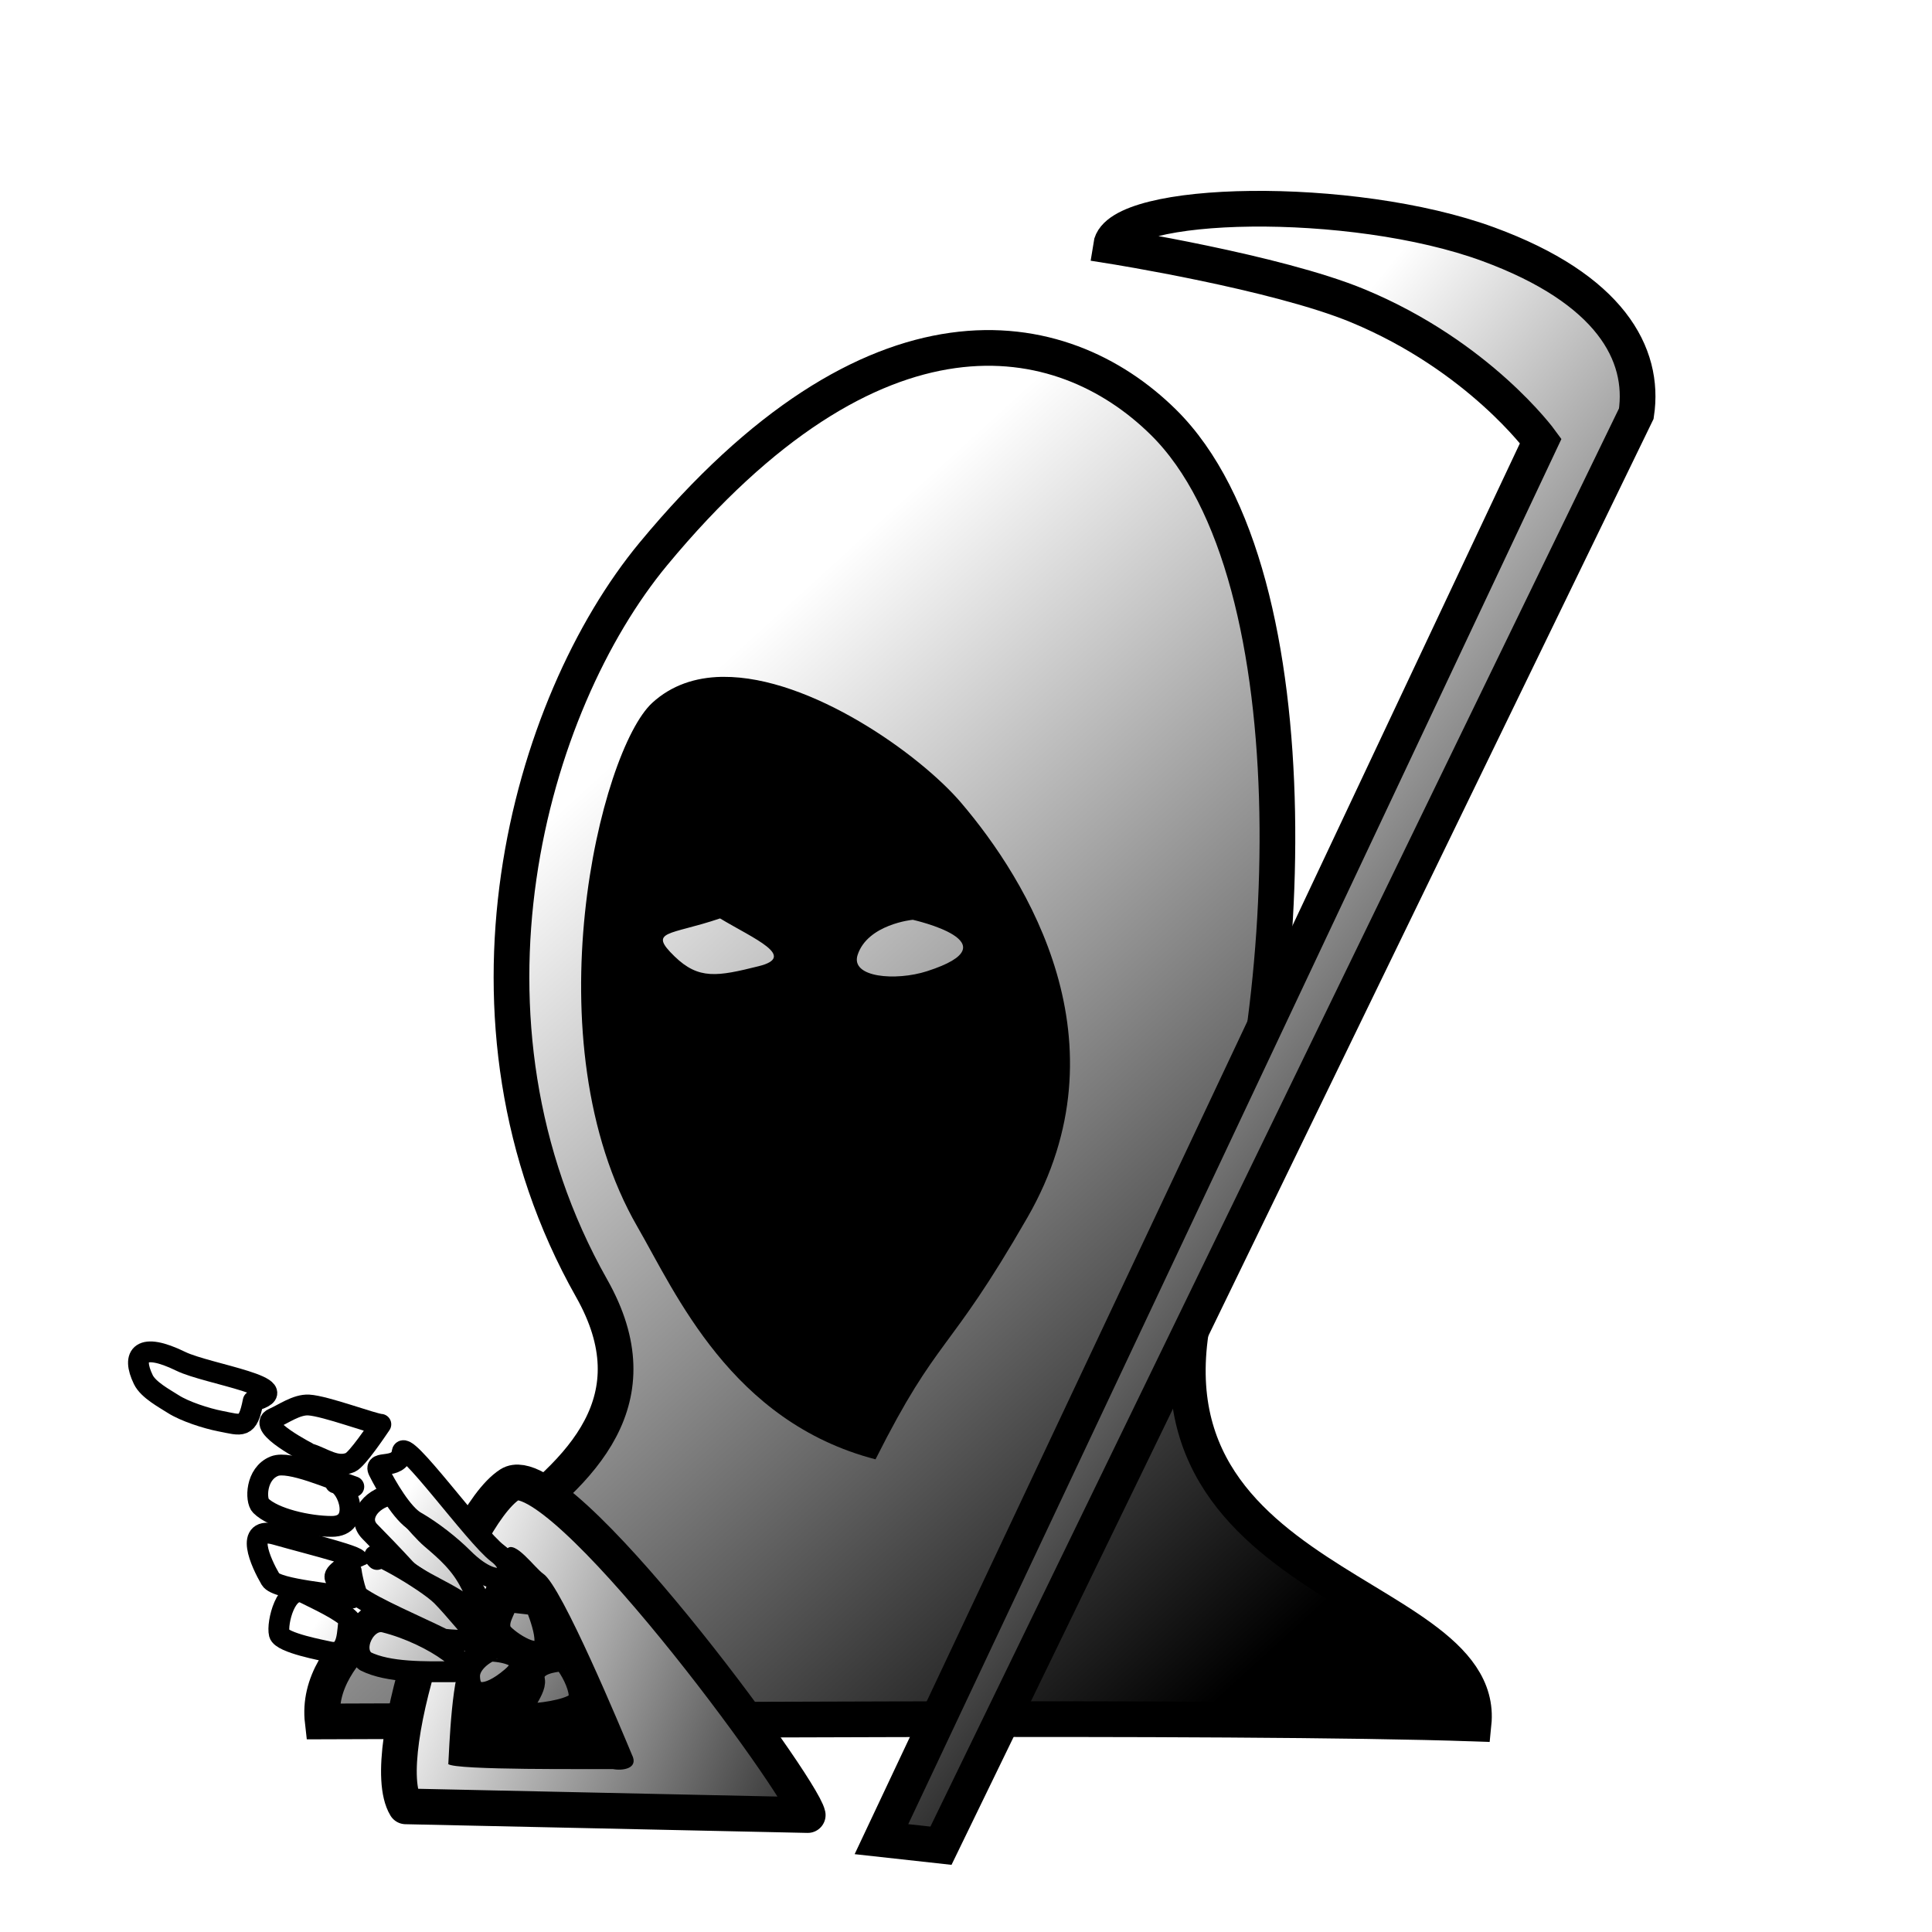
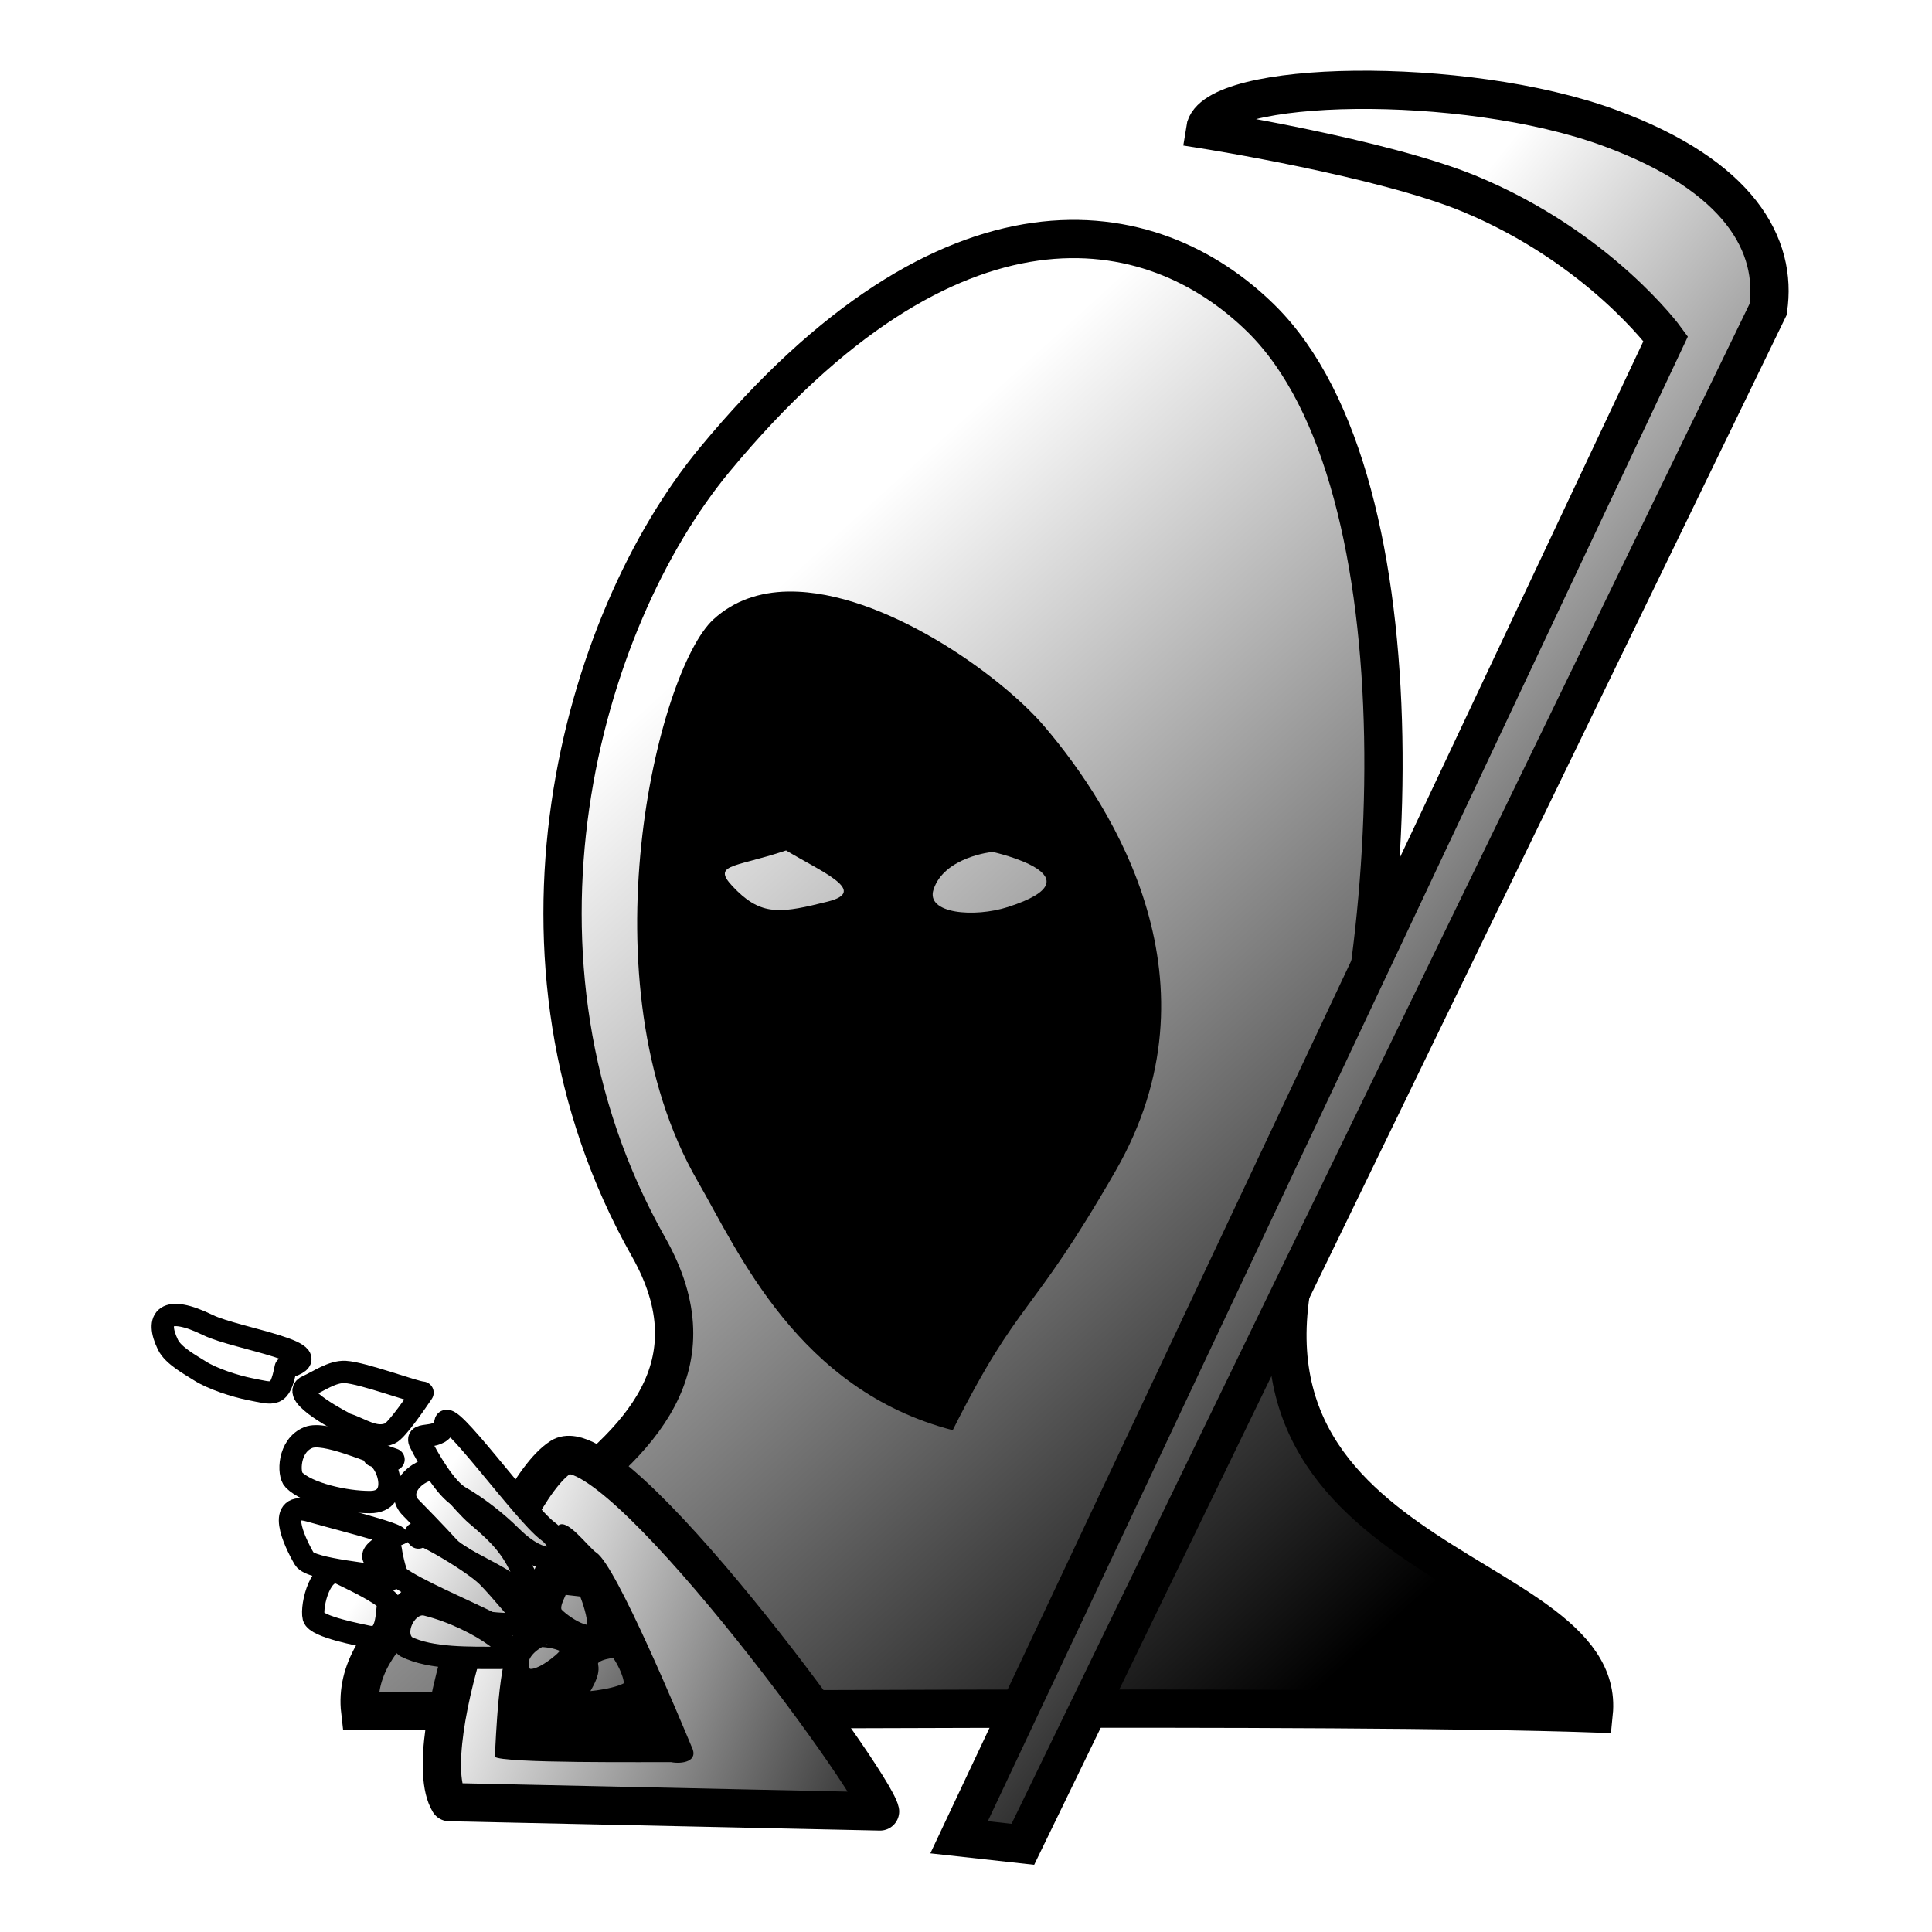
- <svg xmlns="http://www.w3.org/2000/svg" xmlns:xlink="http://www.w3.org/1999/xlink" overflow="hidden" viewBox="34 31 866 866" id="svg36220" version="1.0">
+ <svg xmlns="http://www.w3.org/2000/svg" xmlns:xlink="http://www.w3.org/1999/xlink" overflow="hidden" viewBox="28 87 808 808" id="svg36220" version="1.0">
  <defs id="defs36222">
    <linearGradient id="linearGradient5175">
      <stop style="stop-color:#ffffff;stop-opacity:1;" offset="0" id="stop5177" />
      <stop style="stop-color:#000000;stop-opacity:1;" offset="1" id="stop5179" />
    </linearGradient>
    <linearGradient xlink:href="#linearGradient5175" id="linearGradient5209" x1="588.798" y1="217.57" x2="848.724" y2="456.715" gradientUnits="userSpaceOnUse" gradientTransform="matrix(1.027726,-9.734769e-2,9.074264e-2,0.957995,-47.59138,95.77962)" />
    <linearGradient xlink:href="#linearGradient5175" id="linearGradient1381" gradientUnits="userSpaceOnUse" gradientTransform="matrix(0.727184,0,0,0.851637,123.6902,111.4069)" x1="224.163" y1="330.271" x2="603.853" y2="818.844" />
    <linearGradient xlink:href="#linearGradient5175" id="linearGradient2405" gradientUnits="userSpaceOnUse" x1="456.917" y1="770.249" x2="532.055" y2="860.758" gradientTransform="translate(4,-2)" />
    <linearGradient xlink:href="#linearGradient5175" id="linearGradient2407" gradientUnits="userSpaceOnUse" x1="456.917" y1="770.249" x2="532.055" y2="860.758" />
    <linearGradient xlink:href="#linearGradient5175" id="linearGradient2409" gradientUnits="userSpaceOnUse" x1="456.917" y1="770.249" x2="532.055" y2="860.758" />
    <linearGradient xlink:href="#linearGradient5175" id="linearGradient2411" gradientUnits="userSpaceOnUse" x1="456.917" y1="770.249" x2="532.055" y2="860.758" />
    <linearGradient xlink:href="#linearGradient5175" id="linearGradient2413" gradientUnits="userSpaceOnUse" x1="456.917" y1="770.249" x2="532.055" y2="860.758" />
    <linearGradient xlink:href="#linearGradient5175" id="linearGradient2415" gradientUnits="userSpaceOnUse" x1="456.917" y1="770.249" x2="532.055" y2="860.758" />
    <linearGradient xlink:href="#linearGradient5175" id="linearGradient2417" gradientUnits="userSpaceOnUse" x1="456.917" y1="770.249" x2="532.055" y2="860.758" />
    <linearGradient xlink:href="#linearGradient5175" id="linearGradient2419" gradientUnits="userSpaceOnUse" x1="456.917" y1="770.249" x2="532.055" y2="860.758" />
    <linearGradient xlink:href="#linearGradient5175" id="linearGradient2421" gradientUnits="userSpaceOnUse" x1="456.917" y1="770.249" x2="532.055" y2="860.758" />
    <linearGradient xlink:href="#linearGradient5175" id="linearGradient2423" gradientUnits="userSpaceOnUse" x1="456.917" y1="770.249" x2="532.055" y2="860.758" />
    <linearGradient xlink:href="#linearGradient5175" id="linearGradient2425" gradientUnits="userSpaceOnUse" x1="456.917" y1="770.249" x2="532.055" y2="860.758" />
    <linearGradient xlink:href="#linearGradient5175" id="linearGradient2427" gradientUnits="userSpaceOnUse" x1="456.917" y1="770.249" x2="532.055" y2="860.758" />
    <linearGradient xlink:href="#linearGradient5175" id="linearGradient2430" gradientUnits="userSpaceOnUse" x1="456.917" y1="770.249" x2="532.055" y2="860.758" gradientTransform="matrix(-1,0,0,1,622.6316,-44.52691)" />
    <linearGradient xlink:href="#linearGradient5175" id="linearGradient2433" gradientUnits="userSpaceOnUse" x1="456.917" y1="770.249" x2="532.055" y2="860.758" gradientTransform="matrix(-1,0,0,1,622.6316,-44.52691)" />
    <linearGradient xlink:href="#linearGradient5175" id="linearGradient2436" gradientUnits="userSpaceOnUse" x1="456.917" y1="770.249" x2="532.055" y2="860.758" gradientTransform="matrix(-1,0,0,1,622.6316,-44.52691)" />
    <linearGradient xlink:href="#linearGradient5175" id="linearGradient2439" gradientUnits="userSpaceOnUse" x1="456.917" y1="770.249" x2="532.055" y2="860.758" gradientTransform="matrix(-1,0,0,1,622.6316,-44.52691)" />
    <linearGradient xlink:href="#linearGradient5175" id="linearGradient2442" gradientUnits="userSpaceOnUse" x1="456.917" y1="770.249" x2="532.055" y2="860.758" gradientTransform="matrix(-0.981521,-0.191355,-0.191355,0.981521,751.5637,69.54481)" />
    <linearGradient xlink:href="#linearGradient5175" id="linearGradient2445" gradientUnits="userSpaceOnUse" x1="456.917" y1="770.249" x2="532.055" y2="860.758" gradientTransform="matrix(-0.998416,-5.627013e-2,-5.627013e-2,0.998416,667.2529,-15.4877)" />
    <linearGradient xlink:href="#linearGradient5175" id="linearGradient2448" gradientUnits="userSpaceOnUse" x1="456.917" y1="770.249" x2="532.055" y2="860.758" gradientTransform="matrix(-1,0,0,1,622.6316,-44.52691)" />
    <linearGradient xlink:href="#linearGradient5175" id="linearGradient2451" gradientUnits="userSpaceOnUse" x1="456.917" y1="770.249" x2="532.055" y2="860.758" gradientTransform="matrix(-1,0,0,1,622.6316,-44.52691)" />
    <linearGradient xlink:href="#linearGradient5175" id="linearGradient2454" gradientUnits="userSpaceOnUse" x1="456.917" y1="770.249" x2="532.055" y2="860.758" gradientTransform="matrix(-1,0,0,1,622.6316,-44.52691)" />
    <linearGradient xlink:href="#linearGradient5175" id="linearGradient2457" gradientUnits="userSpaceOnUse" gradientTransform="matrix(-1,0,0,1,618.6316,-46.52691)" x1="456.917" y1="770.249" x2="532.055" y2="860.758" />
    <linearGradient xlink:href="#linearGradient5175" id="linearGradient2460" gradientUnits="userSpaceOnUse" x1="456.917" y1="770.249" x2="532.055" y2="860.758" gradientTransform="matrix(-1,0,0,1,622.6316,-44.52691)" />
    <linearGradient xlink:href="#linearGradient5175" id="linearGradient2463" gradientUnits="userSpaceOnUse" x1="456.917" y1="770.249" x2="532.055" y2="860.758" gradientTransform="matrix(-1,0,0,1,625.6316,-43.52691)" />
    <linearGradient xlink:href="#linearGradient5175" id="linearGradient2477" x1="158.894" y1="777.176" x2="380.374" y2="865.887" gradientUnits="userSpaceOnUse" gradientTransform="translate(56.87006,-11.31371)" />
    <linearGradient xlink:href="#linearGradient5175" id="linearGradient2513" gradientUnits="userSpaceOnUse" x1="164.822" y1="730.833" x2="324.813" y2="842.556" />
    <linearGradient xlink:href="#linearGradient5175" id="linearGradient2515" gradientUnits="userSpaceOnUse" x1="164.822" y1="730.833" x2="324.813" y2="842.556" />
    <linearGradient xlink:href="#linearGradient5175" id="linearGradient2517" gradientUnits="userSpaceOnUse" x1="164.822" y1="730.833" x2="324.813" y2="842.556" />
    <linearGradient xlink:href="#linearGradient5175" id="linearGradient2519" gradientUnits="userSpaceOnUse" x1="164.822" y1="730.833" x2="324.813" y2="842.556" />
    <linearGradient xlink:href="#linearGradient5175" id="linearGradient2521" gradientUnits="userSpaceOnUse" x1="164.822" y1="730.833" x2="324.813" y2="842.556" />
    <linearGradient xlink:href="#linearGradient5175" id="linearGradient2523" gradientUnits="userSpaceOnUse" x1="164.822" y1="730.833" x2="324.813" y2="842.556" />
    <linearGradient xlink:href="#linearGradient5175" id="linearGradient2525" gradientUnits="userSpaceOnUse" x1="164.822" y1="730.833" x2="324.813" y2="842.556" />
    <linearGradient xlink:href="#linearGradient5175" id="linearGradient2527" gradientUnits="userSpaceOnUse" x1="164.822" y1="730.833" x2="324.813" y2="842.556" />
    <linearGradient xlink:href="#linearGradient5175" id="linearGradient2529" gradientUnits="userSpaceOnUse" x1="164.822" y1="730.833" x2="324.813" y2="842.556" />
    <linearGradient xlink:href="#linearGradient5175" id="linearGradient2531" gradientUnits="userSpaceOnUse" x1="164.822" y1="730.833" x2="324.813" y2="842.556" />
    <linearGradient xlink:href="#linearGradient5175" id="linearGradient2533" gradientUnits="userSpaceOnUse" x1="164.822" y1="730.833" x2="324.813" y2="842.556" />
    <linearGradient xlink:href="#linearGradient5175" id="linearGradient2535" gradientUnits="userSpaceOnUse" x1="164.822" y1="730.833" x2="324.813" y2="842.556" />
    <linearGradient xlink:href="#linearGradient5175" id="linearGradient2538" gradientUnits="userSpaceOnUse" x1="164.822" y1="730.833" x2="324.813" y2="842.556" gradientTransform="translate(30,0)" />
    <linearGradient xlink:href="#linearGradient5175" id="linearGradient2541" gradientUnits="userSpaceOnUse" x1="164.822" y1="730.833" x2="324.813" y2="842.556" gradientTransform="translate(30,0)" />
    <linearGradient xlink:href="#linearGradient5175" id="linearGradient2544" gradientUnits="userSpaceOnUse" x1="164.822" y1="730.833" x2="324.813" y2="842.556" gradientTransform="translate(30,0)" />
    <linearGradient xlink:href="#linearGradient5175" id="linearGradient2547" gradientUnits="userSpaceOnUse" x1="164.822" y1="730.833" x2="324.813" y2="842.556" gradientTransform="translate(30,0)" />
    <linearGradient xlink:href="#linearGradient5175" id="linearGradient2550" gradientUnits="userSpaceOnUse" x1="164.822" y1="730.833" x2="324.813" y2="842.556" gradientTransform="translate(30,0)" />
    <linearGradient xlink:href="#linearGradient5175" id="linearGradient2553" gradientUnits="userSpaceOnUse" x1="164.822" y1="730.833" x2="324.813" y2="842.556" gradientTransform="translate(30,0)" />
    <linearGradient xlink:href="#linearGradient5175" id="linearGradient2556" gradientUnits="userSpaceOnUse" x1="164.822" y1="730.833" x2="324.813" y2="842.556" gradientTransform="translate(30,0)" />
    <linearGradient xlink:href="#linearGradient5175" id="linearGradient2559" gradientUnits="userSpaceOnUse" x1="164.822" y1="730.833" x2="324.813" y2="842.556" gradientTransform="translate(30,0)" />
    <linearGradient xlink:href="#linearGradient5175" id="linearGradient2562" gradientUnits="userSpaceOnUse" x1="164.822" y1="730.833" x2="324.813" y2="842.556" gradientTransform="translate(30,0)" />
    <linearGradient xlink:href="#linearGradient5175" id="linearGradient2565" gradientUnits="userSpaceOnUse" x1="164.822" y1="730.833" x2="324.813" y2="842.556" gradientTransform="translate(30,0)" />
    <linearGradient xlink:href="#linearGradient5175" id="linearGradient2568" gradientUnits="userSpaceOnUse" x1="164.822" y1="730.833" x2="324.813" y2="842.556" gradientTransform="translate(30,0)" />
    <linearGradient xlink:href="#linearGradient5175" id="linearGradient2571" gradientUnits="userSpaceOnUse" x1="164.822" y1="730.833" x2="324.813" y2="842.556" gradientTransform="translate(30,0)" />
  </defs>
  <g id="layer1">
    <path style="fill:url(#linearGradient1381);fill-opacity:1;fill-rule:evenodd;stroke:#000000;stroke-width:16;stroke-linecap:butt;stroke-linejoin:miter;stroke-miterlimit:4;stroke-dasharray:none;stroke-opacity:1" d="M 326.872,279.286 C 270.989,346.78 231.038,487.863 299.204,608.468 C 355.612,708.27 170.87,735.194 178.642,802.628 C 286.916,802.42 589.054,799.87 694.521,803.556 C 700.913,740.428 521.045,742.507 577.36,592.177 C 614.342,493.451 625.35,289.193 555.504,220.28 C 509.709,175.096 425.69,159.936 326.872,279.286 z " id="path4300" />
    <path style="fill:url(#linearGradient2477);fill-opacity:1;fill-rule:evenodd;stroke:#000000;stroke-width:16;stroke-linecap:round;stroke-linejoin:round;stroke-miterlimit:4;stroke-dasharray:none;stroke-opacity:1" d="M 215.87,840.686 C 201.913,817.579 238.812,711.541 262.544,696.386 C 284.101,682.619 393.346,831.501 396.06,844.585 L 215.87,840.686 z " id="path2465" />
    <path style="fill:#000000;fill-opacity:1;fill-rule:evenodd;stroke:none;stroke-width:1px;stroke-linecap:butt;stroke-linejoin:miter;stroke-opacity:1" d="M 234.87,821.686 C 235.066,825.61 235.674,788.727 240.199,777.395 C 245.697,762.429 251.204,737.658 261.188,725.299 C 264.749,721.097 273.633,733.731 277.537,736.454 C 285.795,741.913 312.777,806.817 317.249,817.519 C 320.435,823.761 313.105,824.822 308.703,823.969 C 300.659,823.859 237.719,824.579 234.87,821.686 z " id="path2479" />
    <path style="fill:#000000;fill-opacity:1;fill-rule:evenodd;stroke:none;stroke-width:16;stroke-linecap:butt;stroke-linejoin:miter;stroke-miterlimit:4;stroke-dasharray:none;stroke-opacity:1" d="M 357.378,334.394 C 345.753,334.633 335.054,338.084 326.383,346.022 C 302.922,367.497 271.559,497.555 319.776,581.009 C 336.809,610.489 361.732,668.327 426.446,685.132 C 454.798,628.808 458.59,639.257 494.576,576.661 C 539.678,498.208 494.34,425.489 464.817,390.838 C 446.41,369.233 397.243,334.107 358.209,334.394 C 357.929,334.396 357.657,334.388 357.378,334.394 z M 443.167,443.289 C 443.209,443.322 489.273,453.539 449.555,466.324 C 435.466,470.859 415.137,469.154 418.41,459.062 C 422.882,445.272 443.123,443.256 443.167,443.289 z M 356.751,442.674 C 371.98,451.812 391.369,459.764 374.139,464.071 C 355.507,468.729 347.183,470.19 336.363,459.693 C 324.304,447.994 333.988,450.382 356.751,442.674 z " id="path4296" />
    <path style="fill:url(#linearGradient5209);fill-opacity:1;fill-rule:evenodd;stroke:#000000;stroke-width:16;stroke-linecap:butt;stroke-linejoin:miter;stroke-miterlimit:4;stroke-dasharray:none;stroke-opacity:1" d="M 455.778,858.325 L 429.103,855.384 L 724.624,228.661 C 724.624,228.661 696.97,190.613 642.629,168.079 C 606.153,152.953 531.958,141.202 531.958,141.202 C 535.077,120.316 639.887,118.006 701.067,140.455 C 755.66,160.487 771.451,189.656 767.456,216.402 L 455.778,858.325 z " id="path5193" />
    <path style="fill:url(#linearGradient2571);fill-opacity:1;fill-rule:evenodd;stroke:#000000;stroke-width:9.335;stroke-linecap:round;stroke-linejoin:round;stroke-miterlimit:4;stroke-dasharray:none;stroke-opacity:1" d="M 192.587,697.393 C 182.516,694.015 163.697,685.515 156.988,688.199 C 148.507,691.591 148.517,703.545 150.86,705.888 C 156.605,711.633 172.185,715.196 182.685,715.196 C 196.425,715.196 189.999,696.875 184.336,695.742" id="path2240" />
    <path style="fill:url(#linearGradient2568);fill-opacity:1;fill-rule:evenodd;stroke:#000000;stroke-width:9.335;stroke-linecap:round;stroke-linejoin:round;stroke-miterlimit:4;stroke-dasharray:none;stroke-opacity:1" d="M 191.237,730.699 C 203.991,730.699 173.413,723.356 157.63,718.847 C 143.233,714.733 150.886,731.425 155.274,738.943 C 158.008,743.627 185.979,745.449 191.237,747.202 C 194.579,748.316 187.127,741.441 184.636,738.951 C 182.146,736.46 189.037,733.45 191.237,730.699 z " id="path2242" />
    <path style="fill:url(#linearGradient2565);fill-opacity:1;fill-rule:evenodd;stroke:#000000;stroke-width:9.335;stroke-linecap:round;stroke-linejoin:round;stroke-miterlimit:4;stroke-dasharray:none;stroke-opacity:1" d="M 190.538,756.754 C 186.444,752.661 176.776,748.223 170.734,745.202 C 162.179,740.924 158.001,758.632 159.182,763.355 C 160.206,767.45 179.392,770.884 181.343,771.372 C 190.802,773.737 189.442,761.139 190.538,756.754 z " id="path2244" />
    <path style="fill:url(#linearGradient2562);fill-opacity:1;fill-rule:evenodd;stroke:#000000;stroke-width:9.335;stroke-linecap:round;stroke-linejoin:round;stroke-miterlimit:4;stroke-dasharray:none;stroke-opacity:1" d="M 209.391,700.994 C 210.191,701.194 221.668,715.841 227.261,720.597 C 234.026,726.35 240.44,731.904 244.931,740.884 C 253.056,757.135 273.516,781.705 243.764,751.953 C 237.499,745.688 220.69,739.686 215.522,734 C 211.133,729.171 202.506,720.231 199.772,717.497 C 194.012,711.737 199.449,702.982 209.391,700.994 z " id="path2246" />
    <path style="fill:url(#linearGradient2559);fill-opacity:1;fill-rule:evenodd;stroke:#000000;stroke-width:9.335;stroke-linecap:round;stroke-linejoin:round;stroke-miterlimit:4;stroke-dasharray:none;stroke-opacity:1" d="M 202.99,730.016 C 195.817,722.843 224.756,739.146 231.929,746.318 C 237.038,751.428 247.307,764.031 249.598,766.322 C 249.941,766.665 233.763,766.231 232.412,765.556 C 222.185,760.442 201.631,751.688 194.738,746.519 C 193.167,745.34 191.342,735.3 191.44,735.203" id="path2248" />
    <path style="fill:url(#linearGradient2556);fill-opacity:1;fill-rule:evenodd;stroke:#000000;stroke-width:9.335;stroke-linecap:round;stroke-linejoin:round;stroke-miterlimit:4;stroke-dasharray:none;stroke-opacity:1" d="M 197.823,775.658 C 190.768,770.366 197.886,755.999 206.441,758.138 C 228.705,763.704 250.616,780.35 237.35,780.35 C 224.554,780.35 208.146,780.82 197.823,775.658 z " id="path2250" />
    <path style="fill:url(#linearGradient2553);fill-opacity:1;fill-rule:evenodd;stroke:#000000;stroke-width:9.335;stroke-linecap:round;stroke-linejoin:round;stroke-miterlimit:4;stroke-dasharray:none;stroke-opacity:1" d="M 204.709,669.438 C 201.136,669.237 179.882,661.205 172.388,660.782 C 166.926,660.474 160.991,664.838 156.611,666.728 C 148.425,670.26 172.866,682.627 172.997,682.667 C 178.929,684.511 184.794,689.219 191.054,686.518 C 194.106,685.201 202.842,672.188 204.709,669.438 z " id="path2252" />
    <path style="fill:url(#linearGradient2550);fill-opacity:1;fill-rule:evenodd;stroke:#000000;stroke-width:9.335;stroke-linecap:round;stroke-linejoin:round;stroke-miterlimit:4;stroke-dasharray:none;stroke-opacity:1" d="M 147.488,658.991 C 169.313,652.924 126.813,646.958 115.07,641.215 C 97.087,632.42 92.868,638.302 98.237,649.389 C 100.485,654.031 107.787,657.872 111.563,660.309 C 116.748,663.655 126.501,666.788 132.656,667.988 C 142.571,669.921 145.007,671.712 147.488,658.991 z " id="path2254" />
    <path style="fill:url(#linearGradient2547);fill-opacity:1;fill-rule:evenodd;stroke:#000000;stroke-width:9.335;stroke-linecap:round;stroke-linejoin:round;stroke-miterlimit:4;stroke-dasharray:none;stroke-opacity:1" d="M 214.249,682.2 C 214.251,674.031 246.976,719.732 257.001,727.25 C 268.014,735.51 258.846,746.669 241.549,729.372 C 235.95,723.773 227.667,717.245 220.297,713.035 C 214.357,709.641 207.161,697.266 203.712,690.368 C 201.103,685.151 212.648,690.207 214.249,682.2 z " id="path2256" />
    <path style="fill:url(#linearGradient2544);fill-opacity:1;fill-rule:evenodd;stroke:#000000;stroke-width:9.335;stroke-linecap:round;stroke-linejoin:round;stroke-miterlimit:4;stroke-dasharray:none;stroke-opacity:1" d="M 274.188,750.485 C 271.356,744.821 280.521,763.492 277.689,769.156 C 274.417,775.7 260.038,764.97 258.736,762.367 C 255.839,756.574 263.315,750.076 259.868,749.318 C 253.493,747.916 272.243,750.096 274.188,750.485 z " id="path2258" />
    <path style="fill:url(#linearGradient2541);fill-opacity:1;fill-rule:evenodd;stroke:#000000;stroke-width:9.335;stroke-linecap:round;stroke-linejoin:round;stroke-miterlimit:4;stroke-dasharray:none;stroke-opacity:1" d="M 253.396,771.243 C 253.919,770.72 275.894,772.169 263.226,782.912 C 252.096,792.35 244.485,791.597 244.485,782.274 C 244.485,778.201 248.032,773.924 253.396,771.243 z " id="path2260" />
    <path style="fill:url(#linearGradient2538);fill-opacity:1;fill-rule:evenodd;stroke:#000000;stroke-width:9.335;stroke-linecap:round;stroke-linejoin:round;stroke-miterlimit:4;stroke-dasharray:none;stroke-opacity:1" d="M 284.127,775.663 C 284.127,768.87 297.73,790.258 292.295,794.334 C 287.839,797.676 275.424,799.249 269.382,799.249 C 264.192,799.249 274.612,789.167 273.589,784.079 C 272.051,776.425 283.879,775.91 284.127,775.663 z " id="path2262" />
  </g>
</svg>
